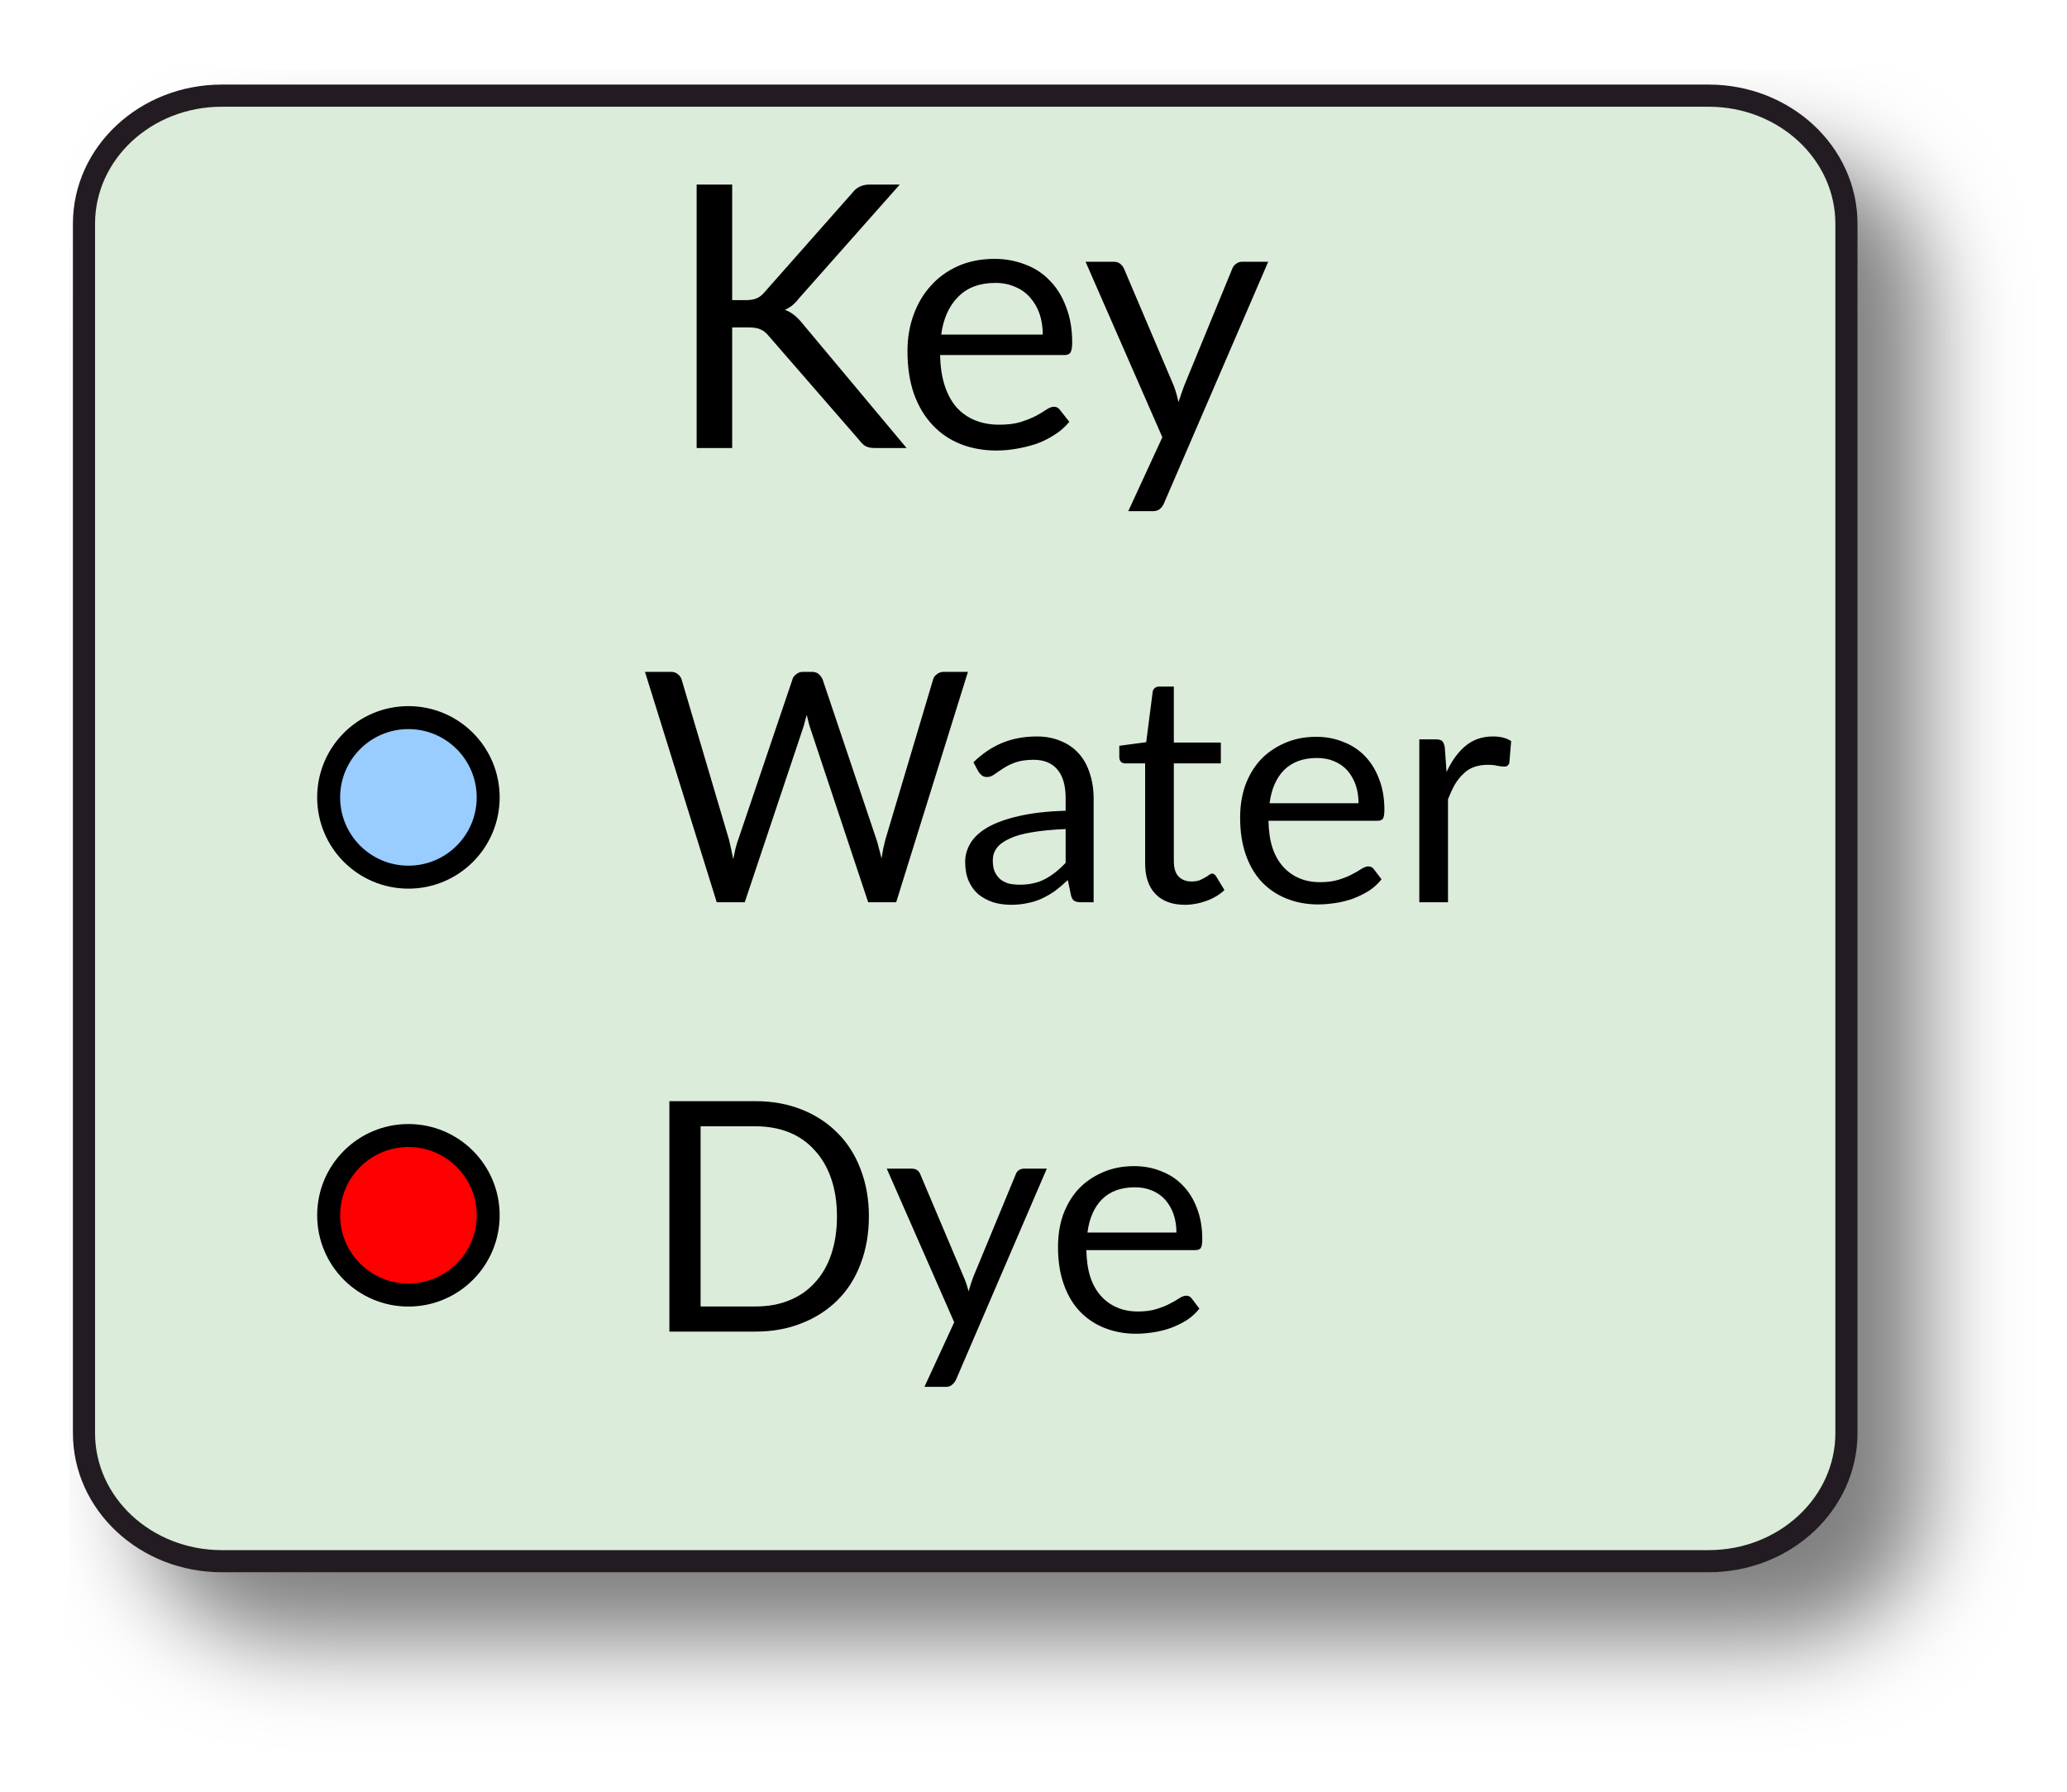
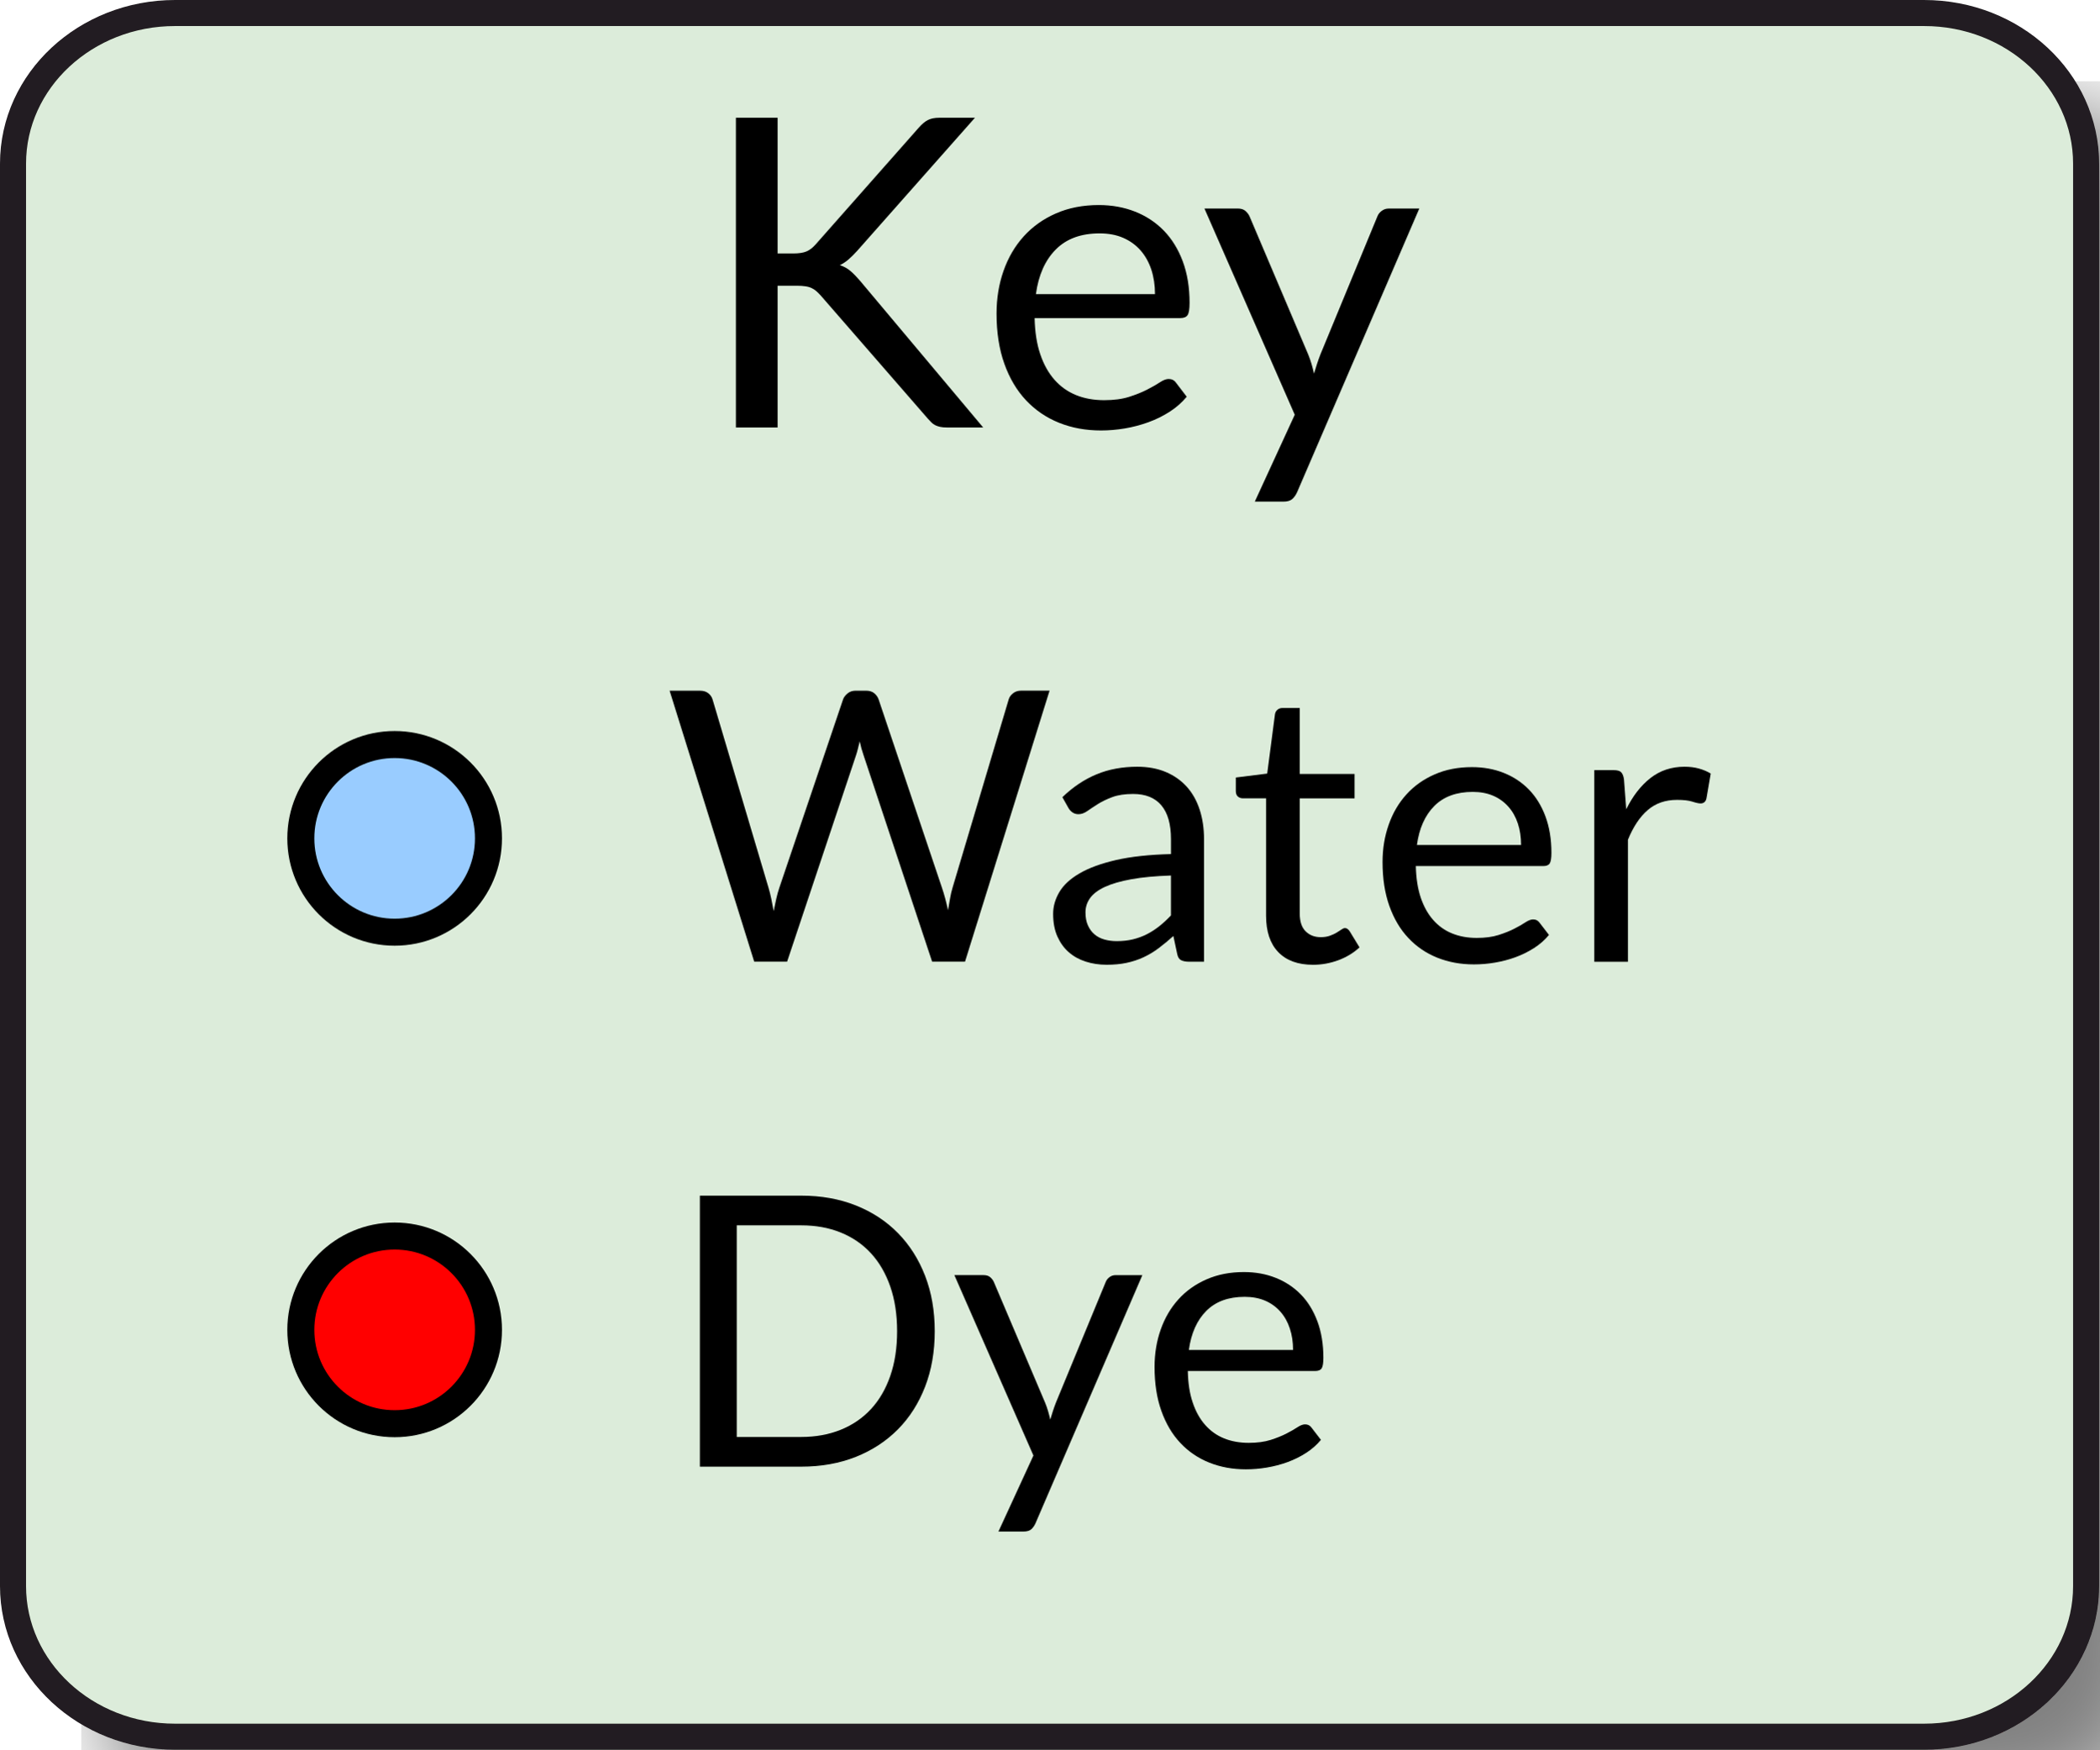
- <svg xmlns="http://www.w3.org/2000/svg" version="1.1" id="Layer_1" x="0px" y="0px" width="90px" height="78px" viewBox="0 0 90 78" enable-background="new 0 0 90 78" xml:space="preserve">
-   <defs id="defs3089">
-     <filter id="filter3266" width="1.5" height="1.5" x="-.25" y="-.25">
-       <feGaussianBlur id="feGaussianBlur3268" in="SourceAlpha" stdDeviation="2" result="blur" />
-       <feColorMatrix id="feColorMatrix3270" result="bluralpha" type="matrix" values="1 0 0 0 0 0 1 0 0 0 0 0 1 0 0 0 0 0 0.5 0 " />
-       <feOffset id="feOffset3272" in="bluralpha" dx="3" dy="3" result="offsetBlur" />
-       <feMerge id="feMerge3274" result="fbSourceGraphic">
-         <feMergeNode id="feMergeNode3276" in="offsetBlur" />
-         <feMergeNode id="feMergeNode3278" in="SourceGraphic" />
-       </feMerge>
-       <feColorMatrix result="fbSourceGraphicAlpha" in="fbSourceGraphic" values="0 0 0 -1 0 0 0 0 -1 0 0 0 0 -1 0 0 0 0 1 0" id="feColorMatrix3280" />
-       <feGaussianBlur id="feGaussianBlur3282" in="fbSourceGraphicAlpha" stdDeviation="2" result="blur" />
-       <feColorMatrix id="feColorMatrix3284" result="bluralpha" type="matrix" values="1 0 0 0 0 0 1 0 0 0 0 0 1 0 0 0 0 0 0.5 0 " />
-       <feOffset id="feOffset3286" in="bluralpha" dx="3" dy="3" result="offsetBlur" />
-       <feMerge id="feMerge3288">
-         <feMergeNode id="feMergeNode3290" in="offsetBlur" />
-         <feMergeNode id="feMergeNode3292" in="fbSourceGraphic" />
-       </feMerge>
-     </filter>
-     <filter id="filter3294" />
-     <filter id="filter3296" width="1.5" height="1.5" x="-.25" y="-.25">
-       <feGaussianBlur id="feGaussianBlur3298" in="SourceAlpha" stdDeviation="2" result="blur" />
-       <feColorMatrix id="feColorMatrix3300" result="bluralpha" type="matrix" values="1 0 0 0 0 0 1 0 0 0 0 0 1 0 0 0 0 0 0.5 0 " />
-       <feOffset id="feOffset3302" in="bluralpha" dx="3" dy="3" result="offsetBlur" />
-       <feMerge id="feMerge3304">
-         <feMergeNode id="feMergeNode3306" in="offsetBlur" />
-         <feMergeNode id="feMergeNode3308" in="SourceGraphic" />
-       </feMerge>
-     </filter>
-   </defs>
+ <svg xmlns="http://www.w3.org/2000/svg" version="1.1" id="Layer_1" x="0px" y="0px" width="77.704px" height="64.764px" viewBox="3.175 3.682 77.704 64.764" enable-background="new 3.175 3.682 77.704 64.764" xml:space="preserve">
+   <filter height="1.5" width="1.5" y="-.25" x="-.25" id="filter3296">
+     <feGaussianBlur id="feGaussianBlur3298" in="SourceAlpha" stdDeviation="2" result="blur" />
+     <feColorMatrix type="matrix" id="feColorMatrix3300" values="1 0 0 0 0 0 1 0 0 0 0 0 1 0 0 0 0 0 0.5 0 " result="bluralpha">
+ 		</feColorMatrix>
+     <feOffset id="feOffset3302" in="bluralpha" dy="3" dx="3" result="offsetBlur" />
+     <feMerge id="feMerge3304">
+       <feMergeNode id="feMergeNode3306" in="offsetBlur" />
+       <feMergeNode id="feMergeNode3308" in="SourceGraphic" />
+     </feMerge>
+   </filter>
  <g id="g3067">
-     <g id="g3071" style="filter:url(#filter3296)">
-       <path d="M80.396,62.387c0,3.08-2.687,5.577-6,5.577H9.657c-3.313,0-6-2.497-6-5.577V9.741    c0-3.08,2.687-5.577,6-5.577h64.739c3.313,0,6,2.497,6,5.577V62.387z" id="path3073" fill="#DCECDA" />
-       <path stroke-miterlimit="10" d="M80.396,62.387c0,3.08-2.687,5.577-6,5.577    H9.657c-3.313,0-6-2.497-6-5.577V9.741c0-3.08,2.687-5.577,6-5.577h64.739c3.313,0,6,2.497,6,5.577V62.387z" id="path3075" stroke-width="0.964" stroke="#231F20" fill="none" />
+     <g id="g3071" filter="url(#filter3296)">
+       <path fill="#DCECDA" d="M80.396,62.387c0,3.08-2.688,5.577-6,5.577H9.657c-3.313,0-6-2.497-6-5.577V9.741    c0-3.08,2.687-5.577,6-5.577h64.739c3.312,0,6,2.497,6,5.577V62.387z" />
+       <path fill="none" stroke="#231F20" stroke-width="0.964" stroke-miterlimit="10" d="M80.396,62.387c0,3.08-2.688,5.577-6,5.577    H9.657c-3.313,0-6-2.497-6-5.577V9.741c0-3.08,2.687-5.577,6-5.577h64.739c3.312,0,6,2.497,6,5.577V62.387z" />
    </g>
  </g>
-   <text transform="matrix(1 0 0 1 28.8643 19.5039)" font-size="16" id="text3077" font-family="'Lato','OpenSans-Bold','Sans'">Key</text>
-   <text transform="matrix(1 0 0 1 27.8643 39.2793)" font-size="14" id="text3079" font-family="'Lato','OpenSans','Sans'">Water</text>
-   <text transform="matrix(1 0 0 1 27.8643 57.9688)" font-size="14" id="text3081" font-family="'Lato','OpenSans','Sans'">Dye</text>
-   <circle stroke-miterlimit="10" cx="17.783" cy="34.713" r="3.473" id="circle3083" stroke="#000000" fill="#99CCFF" />
-   <circle stroke-miterlimit="10" cx="17.783" cy="52.906" r="3.473" id="circle3085" stroke="#000000" fill="#FF0000" />
+   <g id="text3077" enable-background="new    ">
+     <path d="M31.96,13.063h0.584c0.203,0,0.364-0.024,0.484-0.075s0.233-0.138,0.34-0.261l3.816-4.319   c0.117-0.134,0.231-0.229,0.34-0.284c0.109-0.056,0.249-0.084,0.42-0.084h1.32l-4.368,4.936c-0.112,0.123-0.218,0.228-0.316,0.312   s-0.204,0.154-0.316,0.208c0.149,0.048,0.28,0.12,0.392,0.216s0.229,0.216,0.352,0.36l4.56,5.432h-1.344   c-0.101,0-0.187-0.008-0.256-0.024c-0.069-0.016-0.129-0.037-0.18-0.063s-0.097-0.062-0.14-0.104   c-0.043-0.042-0.085-0.088-0.128-0.136l-3.96-4.552c-0.059-0.064-0.113-0.119-0.164-0.164c-0.051-0.045-0.109-0.084-0.176-0.116   s-0.144-0.055-0.232-0.067c-0.088-0.014-0.196-0.021-0.324-0.021H31.96v5.248h-1.544V8.04h1.544V13.063z" />
+     <path d="M43.849,11.271c0.485,0,0.933,0.082,1.344,0.244c0.411,0.163,0.765,0.397,1.064,0.704c0.298,0.307,0.532,0.686,0.7,1.136   c0.168,0.451,0.252,0.965,0.252,1.54c0,0.225-0.024,0.374-0.072,0.448c-0.048,0.075-0.139,0.112-0.271,0.112h-5.393   c0.011,0.512,0.08,0.957,0.208,1.336s0.304,0.694,0.528,0.948c0.224,0.253,0.491,0.442,0.8,0.567   c0.309,0.126,0.656,0.188,1.04,0.188c0.357,0,0.665-0.041,0.924-0.124s0.481-0.172,0.668-0.269   c0.187-0.096,0.343-0.185,0.469-0.268c0.125-0.083,0.232-0.124,0.323-0.124c0.117,0,0.208,0.045,0.272,0.136l0.399,0.521   c-0.176,0.213-0.387,0.398-0.632,0.556c-0.246,0.157-0.508,0.287-0.788,0.388c-0.28,0.102-0.569,0.178-0.868,0.229   c-0.299,0.051-0.595,0.076-0.888,0.076c-0.56,0-1.076-0.095-1.548-0.284c-0.472-0.189-0.88-0.467-1.224-0.832   c-0.344-0.365-0.612-0.817-0.804-1.356c-0.192-0.538-0.288-1.157-0.288-1.855c0-0.565,0.087-1.094,0.26-1.584   c0.173-0.491,0.422-0.916,0.748-1.276c0.325-0.359,0.723-0.643,1.192-0.848S43.262,11.271,43.849,11.271z M43.881,12.32   c-0.688,0-1.229,0.198-1.624,0.596c-0.395,0.397-0.64,0.948-0.736,1.652h4.408c0-0.331-0.046-0.634-0.136-0.908   c-0.091-0.274-0.225-0.513-0.4-0.712c-0.176-0.2-0.391-0.354-0.644-0.464S44.206,12.32,43.881,12.32z" />
+     <path d="M51.192,21.896c-0.048,0.107-0.108,0.192-0.181,0.257c-0.071,0.063-0.182,0.096-0.331,0.096h-1.056l1.479-3.216L47.76,11.4   h1.232c0.123,0,0.219,0.03,0.288,0.092s0.12,0.129,0.152,0.204l2.168,5.104c0.048,0.117,0.089,0.234,0.124,0.353   c0.035,0.117,0.064,0.237,0.092,0.359c0.037-0.122,0.074-0.242,0.111-0.359c0.038-0.118,0.08-0.237,0.129-0.36l2.104-5.096   c0.032-0.086,0.087-0.156,0.164-0.212c0.078-0.057,0.162-0.084,0.252-0.084h1.137L51.192,21.896z" />
+   </g>
+   <g id="text3079" enable-background="new    ">
+     <path d="M27.962,29.248h1.127c0.121,0,0.222,0.03,0.301,0.091c0.08,0.062,0.133,0.138,0.161,0.231l2.072,6.972   c0.038,0.126,0.071,0.262,0.102,0.406s0.06,0.297,0.088,0.455c0.032-0.158,0.065-0.312,0.098-0.459   c0.033-0.146,0.07-0.28,0.112-0.402l2.359-6.972c0.028-0.079,0.083-0.152,0.165-0.221c0.082-0.067,0.181-0.102,0.297-0.102h0.392   c0.121,0,0.22,0.03,0.297,0.091c0.077,0.062,0.132,0.138,0.165,0.231l2.345,6.972c0.084,0.243,0.158,0.521,0.224,0.833   c0.028-0.153,0.054-0.301,0.077-0.44c0.023-0.141,0.054-0.271,0.091-0.393l2.079-6.972c0.023-0.084,0.076-0.158,0.158-0.224   c0.082-0.065,0.181-0.099,0.297-0.099h1.057l-3.129,10.031h-1.218l-2.541-7.651c-0.051-0.145-0.098-0.312-0.14-0.504   c-0.023,0.094-0.045,0.184-0.066,0.27c-0.021,0.087-0.043,0.165-0.066,0.234l-2.555,7.651h-1.218L27.962,29.248z" />
+     <path d="M47.744,39.279h-0.553c-0.121,0-0.22-0.019-0.295-0.056c-0.074-0.038-0.123-0.117-0.146-0.238l-0.14-0.658   c-0.187,0.168-0.368,0.318-0.546,0.451c-0.178,0.134-0.364,0.245-0.561,0.337c-0.196,0.091-0.405,0.159-0.626,0.206   s-0.468,0.07-0.738,0.07c-0.275,0-0.533-0.039-0.773-0.116c-0.24-0.076-0.449-0.192-0.626-0.346   c-0.178-0.154-0.318-0.35-0.424-0.585c-0.105-0.235-0.157-0.515-0.157-0.837c0-0.279,0.077-0.549,0.231-0.808   c0.154-0.26,0.402-0.489,0.746-0.689c0.343-0.201,0.792-0.365,1.347-0.494c0.556-0.128,1.235-0.201,2.038-0.221v-0.553   c0-0.551-0.118-0.967-0.354-1.249c-0.236-0.282-0.585-0.424-1.047-0.424c-0.303,0-0.559,0.038-0.767,0.115   s-0.387,0.164-0.539,0.259c-0.151,0.096-0.282,0.183-0.392,0.26c-0.11,0.077-0.218,0.115-0.326,0.115   c-0.084,0-0.158-0.022-0.221-0.066s-0.113-0.1-0.15-0.165l-0.224-0.398c0.392-0.378,0.814-0.66,1.267-0.847   c0.453-0.188,0.955-0.28,1.505-0.28c0.397,0,0.749,0.065,1.057,0.195c0.309,0.131,0.566,0.313,0.777,0.547   c0.21,0.233,0.368,0.516,0.476,0.847s0.161,0.695,0.161,1.092V39.279z M44.51,38.517c0.219,0,0.42-0.022,0.602-0.066   c0.182-0.045,0.354-0.107,0.515-0.189c0.16-0.081,0.314-0.181,0.462-0.298c0.147-0.116,0.29-0.249,0.431-0.398v-1.478   c-0.574,0.02-1.062,0.064-1.463,0.137s-0.728,0.167-0.98,0.283c-0.252,0.117-0.435,0.255-0.549,0.413   c-0.115,0.159-0.172,0.336-0.172,0.532c0,0.187,0.03,0.348,0.091,0.483c0.061,0.135,0.142,0.246,0.245,0.332   c0.103,0.087,0.224,0.149,0.364,0.189C44.195,38.496,44.347,38.517,44.51,38.517z" />
+     <path d="M51.783,39.392c-0.561,0-0.99-0.156-1.291-0.47c-0.301-0.312-0.451-0.763-0.451-1.351v-4.34h-0.854   c-0.075,0-0.138-0.022-0.189-0.066c-0.052-0.045-0.077-0.113-0.077-0.207v-0.497l1.162-0.146l0.287-2.191   c0.01-0.069,0.039-0.127,0.092-0.171c0.051-0.045,0.115-0.066,0.195-0.066h0.63v2.442h2.03v0.903h-2.03v4.256   c0,0.299,0.072,0.521,0.218,0.665c0.145,0.145,0.33,0.217,0.56,0.217c0.13,0,0.243-0.018,0.339-0.053   c0.096-0.034,0.18-0.073,0.249-0.115s0.13-0.08,0.179-0.115s0.092-0.053,0.129-0.053c0.065,0,0.124,0.04,0.176,0.119l0.363,0.595   c-0.215,0.201-0.474,0.358-0.777,0.473C52.418,39.334,52.105,39.392,51.783,39.392z" />
+     <path d="M57.663,32.076c0.425,0,0.816,0.071,1.176,0.214s0.67,0.348,0.931,0.616c0.262,0.268,0.466,0.6,0.613,0.993   c0.146,0.395,0.221,0.844,0.221,1.348c0,0.196-0.021,0.327-0.063,0.393s-0.122,0.098-0.238,0.098h-4.718   c0.01,0.448,0.07,0.838,0.182,1.169c0.112,0.331,0.267,0.608,0.463,0.829c0.195,0.222,0.429,0.388,0.699,0.497   c0.271,0.11,0.574,0.165,0.91,0.165c0.312,0,0.582-0.036,0.809-0.108s0.421-0.15,0.584-0.234c0.164-0.084,0.301-0.162,0.41-0.235   c0.109-0.072,0.204-0.108,0.283-0.108c0.103,0,0.182,0.04,0.238,0.119l0.35,0.455c-0.154,0.187-0.338,0.349-0.553,0.486   s-0.444,0.251-0.689,0.34s-0.498,0.155-0.76,0.199c-0.262,0.045-0.52,0.066-0.777,0.066c-0.489,0-0.941-0.083-1.354-0.248   c-0.414-0.166-0.771-0.408-1.071-0.729c-0.302-0.319-0.536-0.715-0.704-1.187c-0.168-0.471-0.252-1.012-0.252-1.624   c0-0.494,0.076-0.956,0.229-1.386c0.15-0.429,0.369-0.802,0.654-1.116c0.284-0.315,0.632-0.562,1.043-0.742   C56.688,32.166,57.149,32.076,57.663,32.076z M57.691,32.993c-0.603,0-1.076,0.174-1.422,0.521c-0.345,0.348-0.56,0.83-0.644,1.445   h3.856c0-0.289-0.039-0.554-0.119-0.794c-0.078-0.24-0.195-0.448-0.35-0.623s-0.342-0.311-0.562-0.406   C58.229,33.041,57.976,32.993,57.691,32.993z" />
+     <path d="M62.191,39.279v-7.091h0.715c0.135,0,0.229,0.025,0.279,0.077c0.052,0.051,0.087,0.14,0.105,0.266l0.084,1.106   c0.242-0.495,0.543-0.881,0.899-1.159c0.356-0.277,0.776-0.416,1.257-0.416c0.195,0,0.373,0.022,0.531,0.066   c0.159,0.044,0.307,0.106,0.441,0.186l-0.161,0.931c-0.032,0.117-0.104,0.175-0.217,0.175c-0.065,0-0.165-0.021-0.302-0.066   c-0.135-0.044-0.324-0.066-0.566-0.066c-0.434,0-0.797,0.126-1.088,0.378c-0.292,0.252-0.536,0.619-0.732,1.1v4.515H62.191z" />
+   </g>
+   <g id="text3081" enable-background="new    ">
+     <path d="M37.776,52.957c0,0.751-0.119,1.435-0.357,2.051c-0.238,0.616-0.574,1.144-1.008,1.582s-0.954,0.778-1.561,1.019   c-0.606,0.24-1.278,0.36-2.016,0.36h-3.752V47.938h3.752c0.737,0,1.409,0.12,2.016,0.36c0.607,0.241,1.127,0.581,1.561,1.022   s0.77,0.97,1.008,1.585C37.657,51.521,37.776,52.205,37.776,52.957z M36.383,52.957c0-0.616-0.084-1.167-0.252-1.652   s-0.406-0.896-0.714-1.232c-0.308-0.336-0.682-0.592-1.12-0.77c-0.439-0.178-0.926-0.266-1.463-0.266h-2.387v7.833h2.387   c0.537,0,1.024-0.089,1.463-0.267c0.438-0.177,0.812-0.433,1.12-0.767c0.308-0.333,0.546-0.743,0.714-1.229   S36.383,53.572,36.383,52.957z" />
+     <path d="M41.507,60.062c-0.042,0.094-0.095,0.168-0.158,0.225c-0.063,0.056-0.16,0.084-0.291,0.084h-0.924l1.295-2.814   l-2.926-6.678h1.078c0.107,0,0.191,0.026,0.252,0.08c0.061,0.054,0.105,0.113,0.133,0.179l1.897,4.466   c0.042,0.103,0.078,0.206,0.108,0.309s0.057,0.207,0.081,0.314c0.033-0.107,0.065-0.212,0.098-0.314s0.07-0.208,0.112-0.315   l1.841-4.459c0.028-0.074,0.076-0.137,0.143-0.186c0.068-0.049,0.141-0.073,0.221-0.073h0.994L41.507,60.062z" />
+     <path d="M49.221,50.766c0.425,0,0.816,0.071,1.176,0.214s0.67,0.348,0.932,0.616c0.262,0.268,0.465,0.6,0.612,0.993   c0.147,0.395,0.221,0.844,0.221,1.348c0,0.196-0.021,0.327-0.063,0.393c-0.041,0.065-0.121,0.098-0.238,0.098h-4.717   c0.009,0.448,0.069,0.838,0.182,1.169c0.111,0.331,0.266,0.608,0.462,0.829c0.196,0.222,0.429,0.388,0.7,0.497   c0.271,0.11,0.574,0.165,0.91,0.165c0.312,0,0.582-0.036,0.809-0.108c0.226-0.072,0.42-0.15,0.584-0.234   c0.163-0.084,0.3-0.162,0.41-0.235c0.109-0.072,0.203-0.108,0.283-0.108c0.102,0,0.182,0.04,0.238,0.119l0.35,0.455   c-0.154,0.187-0.339,0.349-0.553,0.486c-0.215,0.138-0.445,0.251-0.689,0.34c-0.246,0.089-0.498,0.155-0.76,0.199   c-0.262,0.045-0.521,0.066-0.777,0.066c-0.49,0-0.941-0.083-1.354-0.248c-0.413-0.166-0.771-0.408-1.071-0.729   c-0.301-0.319-0.535-0.715-0.703-1.187c-0.168-0.471-0.252-1.012-0.252-1.624c0-0.494,0.076-0.956,0.228-1.386   c0.151-0.429,0.37-0.802,0.654-1.116c0.284-0.315,0.632-0.562,1.043-0.742S48.707,50.766,49.221,50.766z M49.249,51.683   c-0.603,0-1.075,0.174-1.421,0.521s-0.561,0.83-0.645,1.445h3.857c0-0.289-0.039-0.554-0.119-0.794   c-0.079-0.24-0.195-0.448-0.35-0.623s-0.342-0.311-0.563-0.406S49.533,51.683,49.249,51.683z" />
+   </g>
+   <circle id="circle3083" fill="#99CCFF" stroke="#000000" stroke-miterlimit="10" cx="17.783" cy="34.713" r="3.473" />
+   <circle id="circle3085" fill="#FF0000" stroke="#000000" stroke-miterlimit="10" cx="17.783" cy="52.906" r="3.473" />
</svg>
